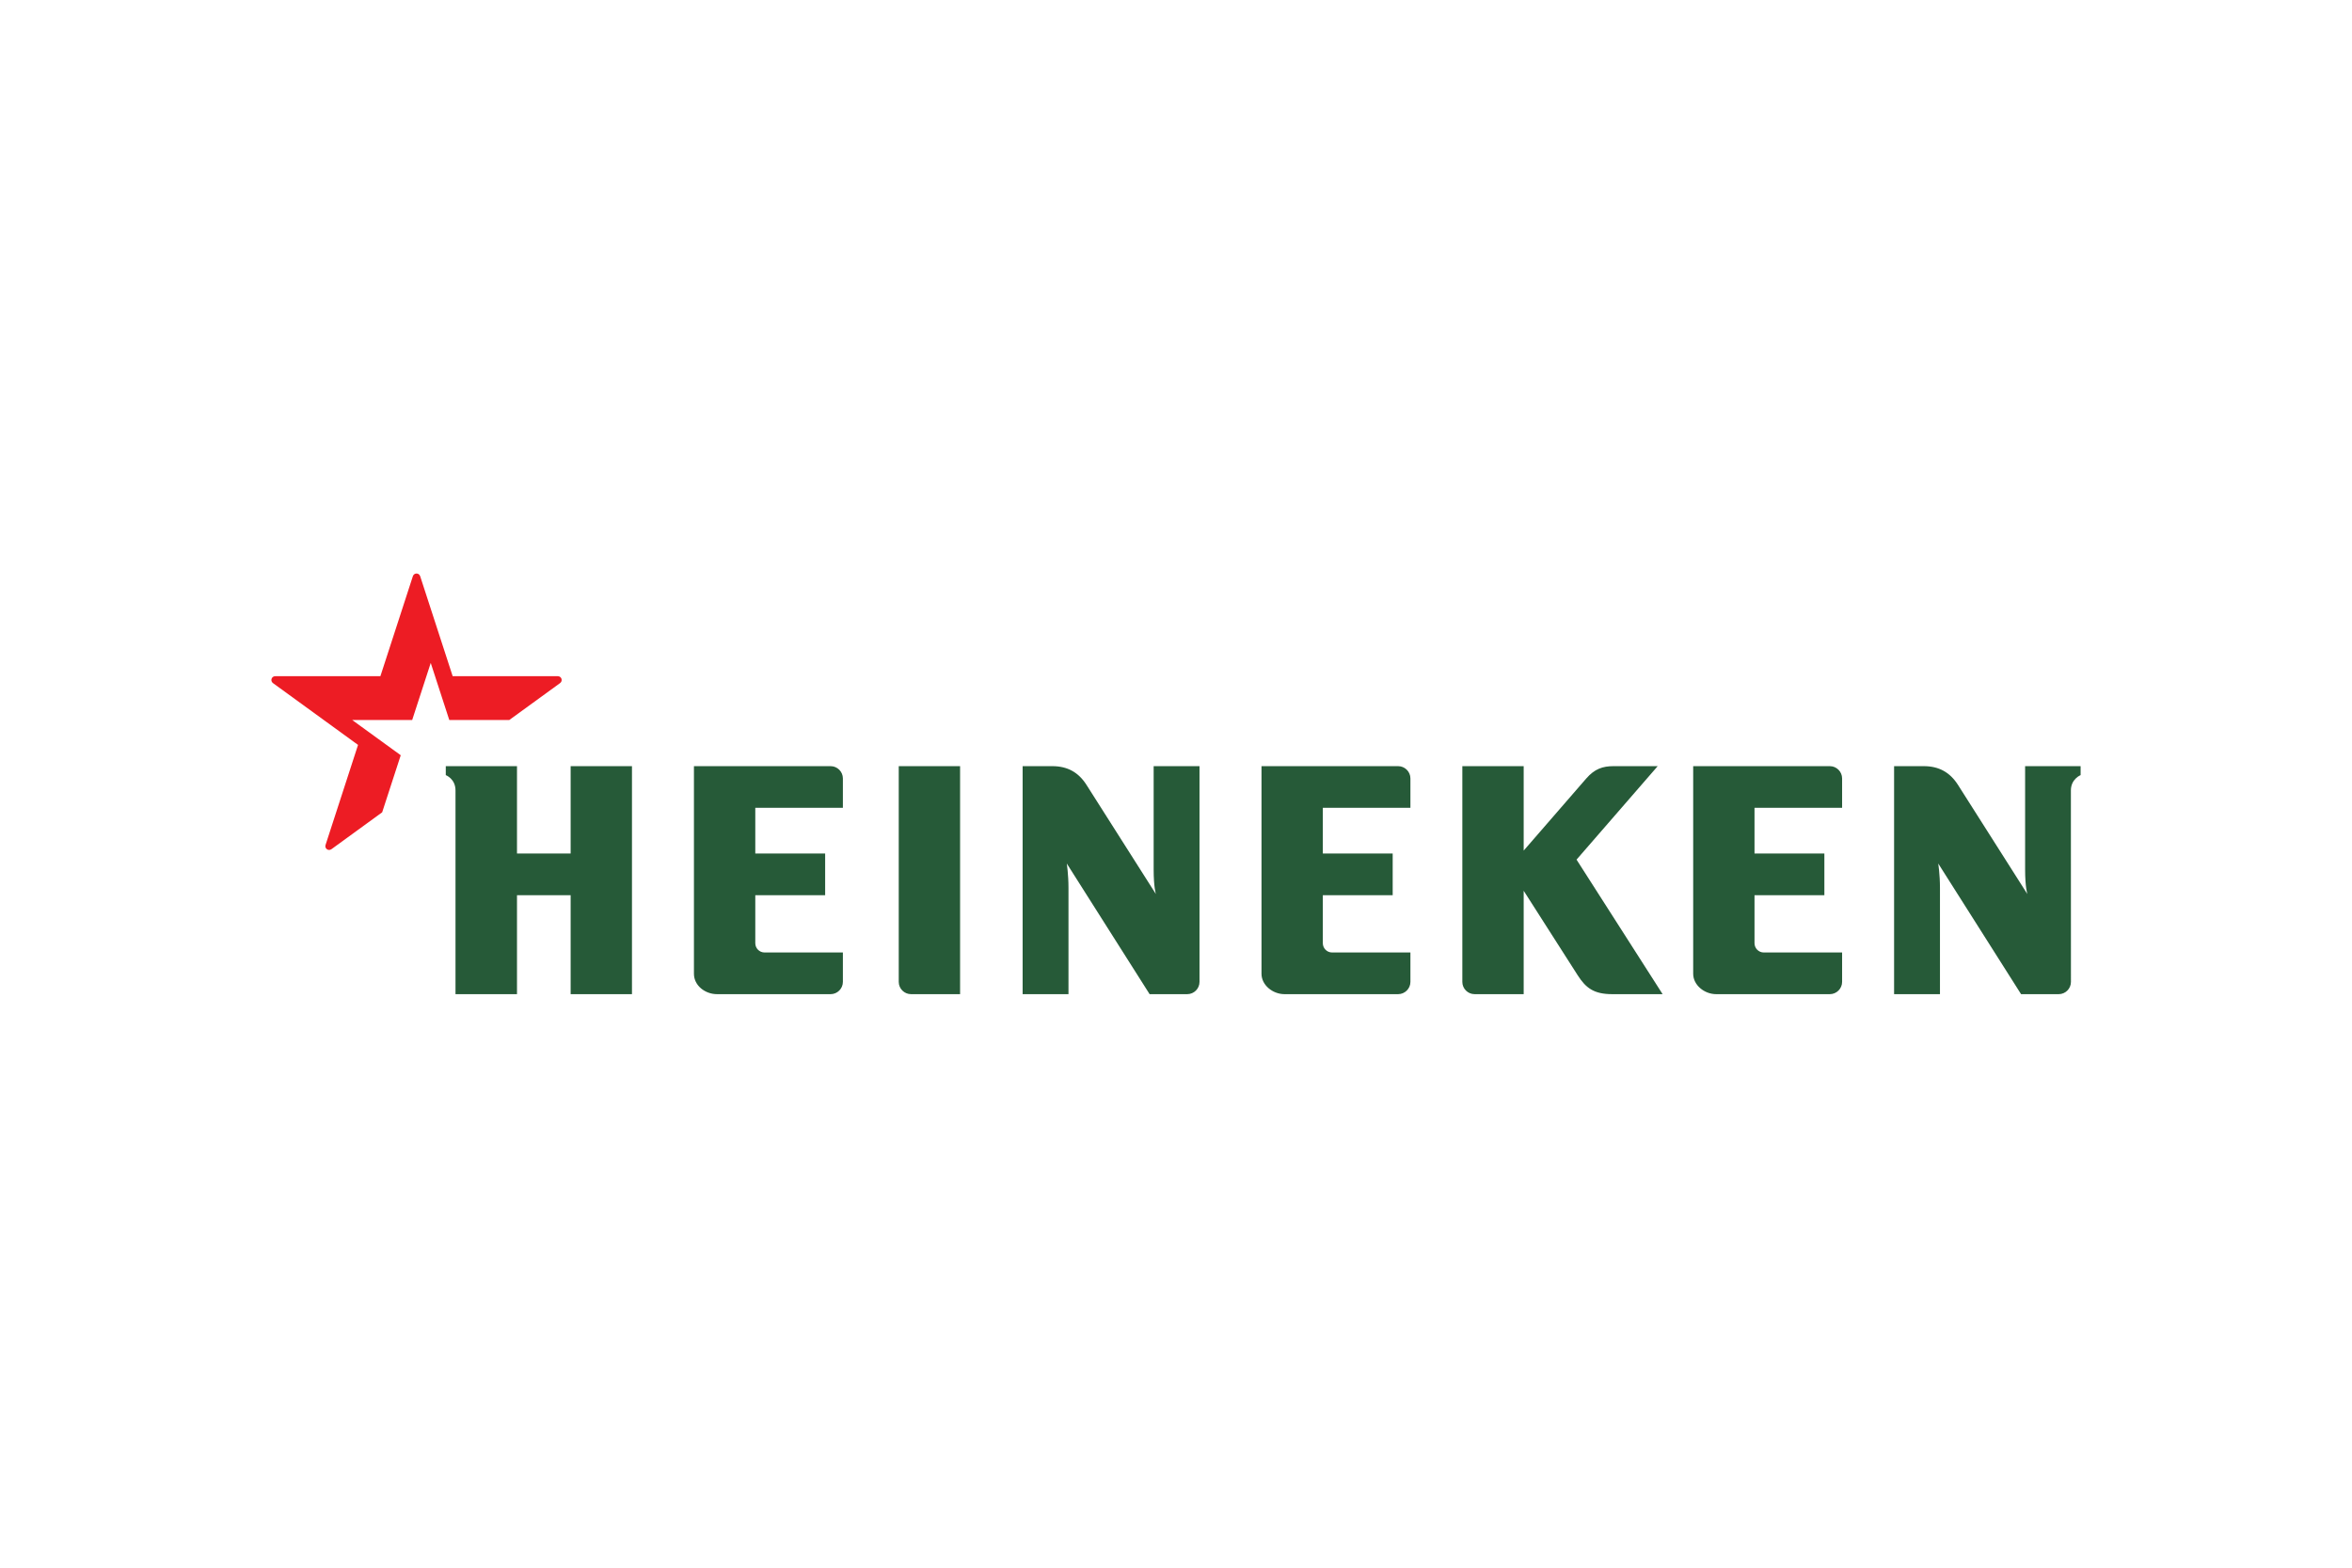
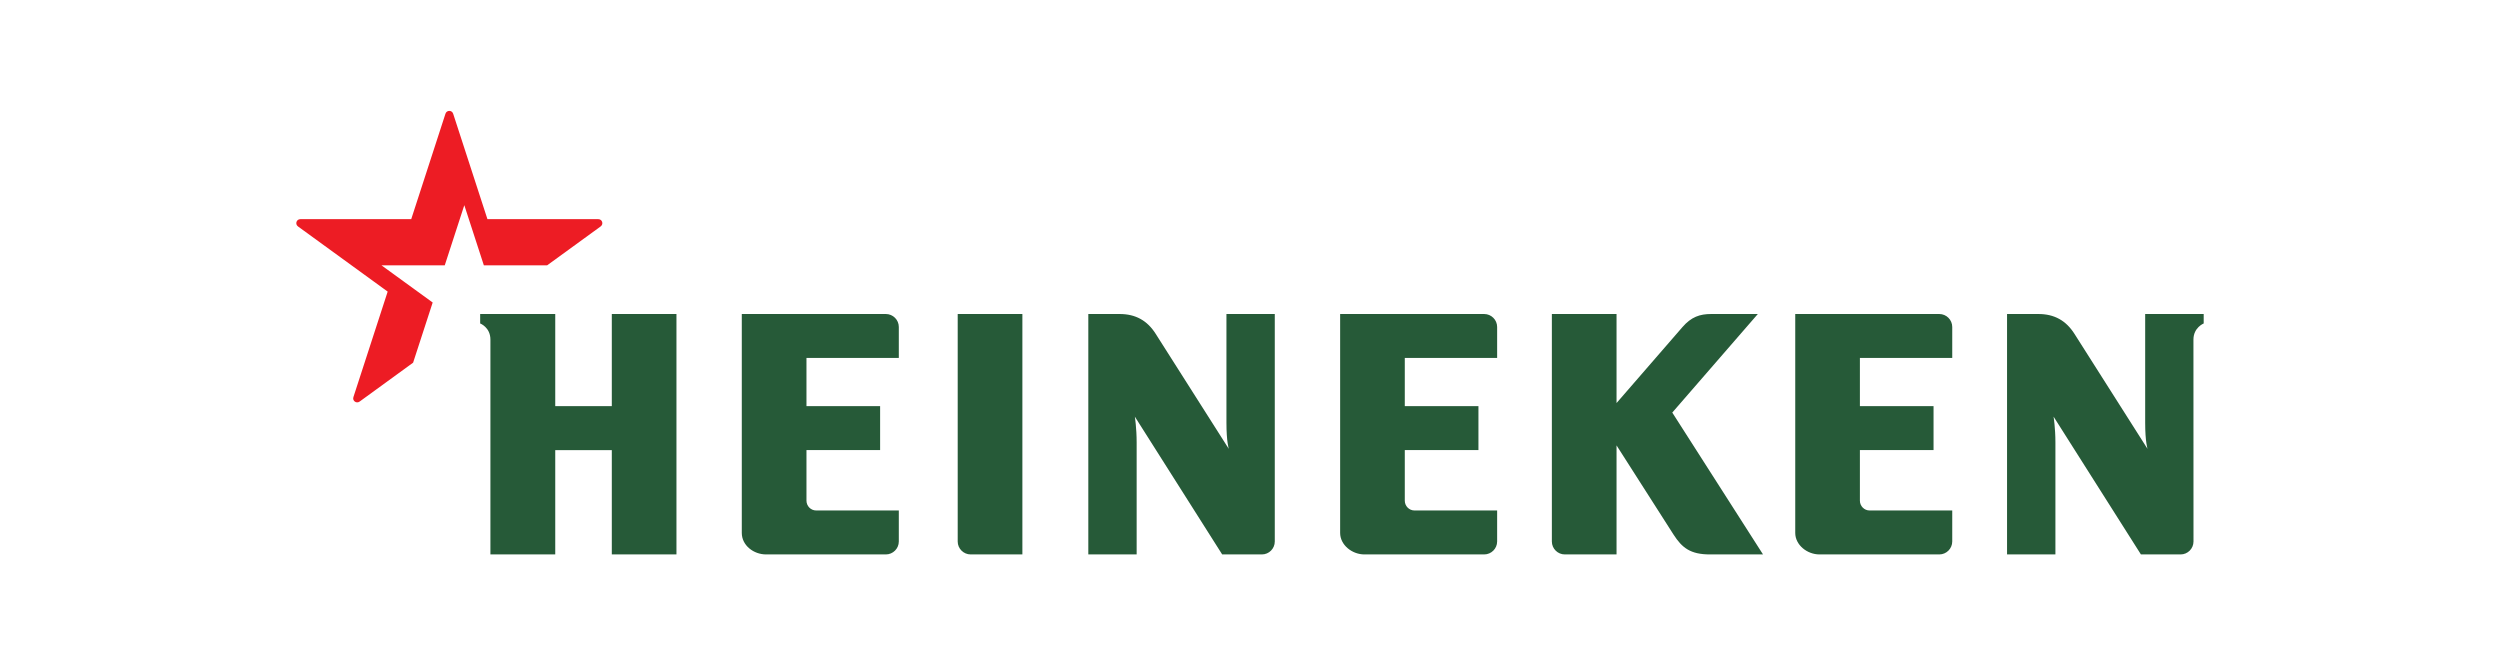
- <svg xmlns="http://www.w3.org/2000/svg" height="800" width="1200" viewBox="-14.271 -5.531 123.685 33.187">
+ <svg xmlns="http://www.w3.org/2000/svg" width="124" height="33" viewBox="-14.271 -5.531 123.685 33.187">
  <defs>
    <clipPath clipPathUnits="userSpaceOnUse" id="a">
      <path d="M211.725 465.227h78.716v63.576h-78.716z" />
    </clipPath>
  </defs>
  <g clip-path="url(#a)" transform="matrix(1.25 0 0 -1.25 -265.1174 637.9608)">
    <path d="M288.208 502.263v-.377s-.409-.163-.409-.643l.002-8.059c0-.283-.231-.515-.514-.515h-1.584l-3.485 5.498s.073-.455.073-1.028v-4.47h-1.93v9.594h1.251c.638 0 1.103-.263 1.438-.79.284-.446 2.917-4.592 2.917-4.592s-.094.282-.094 1.039v4.343zm-37.068 0v-9.079c0-.283-.232-.515-.515-.515h-1.584l-3.485 5.498s.072-.455.072-1.028v-4.47h-1.929v9.594h1.25c.639 0 1.104-.263 1.438-.79.284-.446 2.918-4.592 2.918-4.592s-.094.282-.094 1.039v4.343zm-23.876 0h-2.58v-3.677h-2.257v3.677h-2.996v-.377s.409-.154.409-.643v-8.574h2.587v4.163h2.257v-4.163h2.58zm8.357 0h-5.75v-8.736c0-.499.474-.858.97-.858h4.78c.283 0 .516.233.516.516v1.238h-3.297c-.215 0-.388.177-.388.391v2.019h2.939v1.753h-2.939v1.924h3.685v1.236c0 .285-.233.517-.516.517m5.447 0h-2.581v-9.079c0-.283.234-.515.517-.515h2.064zm36.59 0h-5.749v-8.736c0-.478.472-.858.968-.858h4.781c.283 0 .516.233.516.516v1.238h-3.298c-.214 0-.387.177-.387.391v2.019h2.939v1.753h-2.939v1.924h3.685v1.236c0 .285-.233.517-.516.517m-18.162 0h-5.748v-8.736c0-.478.472-.858.969-.858h4.779c.284 0 .517.233.517.516v1.238h-3.298c-.214 0-.387.177-.387.391v2.019h2.939v1.753h-2.939v1.924h3.685v1.236c0 .285-.233.517-.517.517m10.92 0h-1.862c-.448 0-.792-.113-1.147-.523-.356-.41-2.629-3.03-2.629-3.03v3.553h-2.581v-9.079c0-.283.233-.515.516-.515h2.065v4.351s1.935-3.027 2.273-3.557c.341-.532.678-.794 1.452-.794h2.12l-3.621 5.661" fill="#265a38" />
    <path d="M214.622 498.77c-.13-.095-.299.029-.249.178.071.213 1.367 4.209 1.367 4.209l-3.578 2.6c-.129.095-.062.292.095.291.225-.001 4.423 0 4.423 0s1.299 3.993 1.366 4.207c.048.15.259.153.308-.001.068-.214 1.367-4.206 1.367-4.206s4.198-.001 4.423 0c.157.001.224-.196.094-.291l-2.134-1.551h-2.526l-.78 2.4-.78-2.4h-2.526l2.044-1.484-.781-2.401s-2.003-1.457-2.133-1.551" fill="#ed1c24" />
  </g>
</svg>
